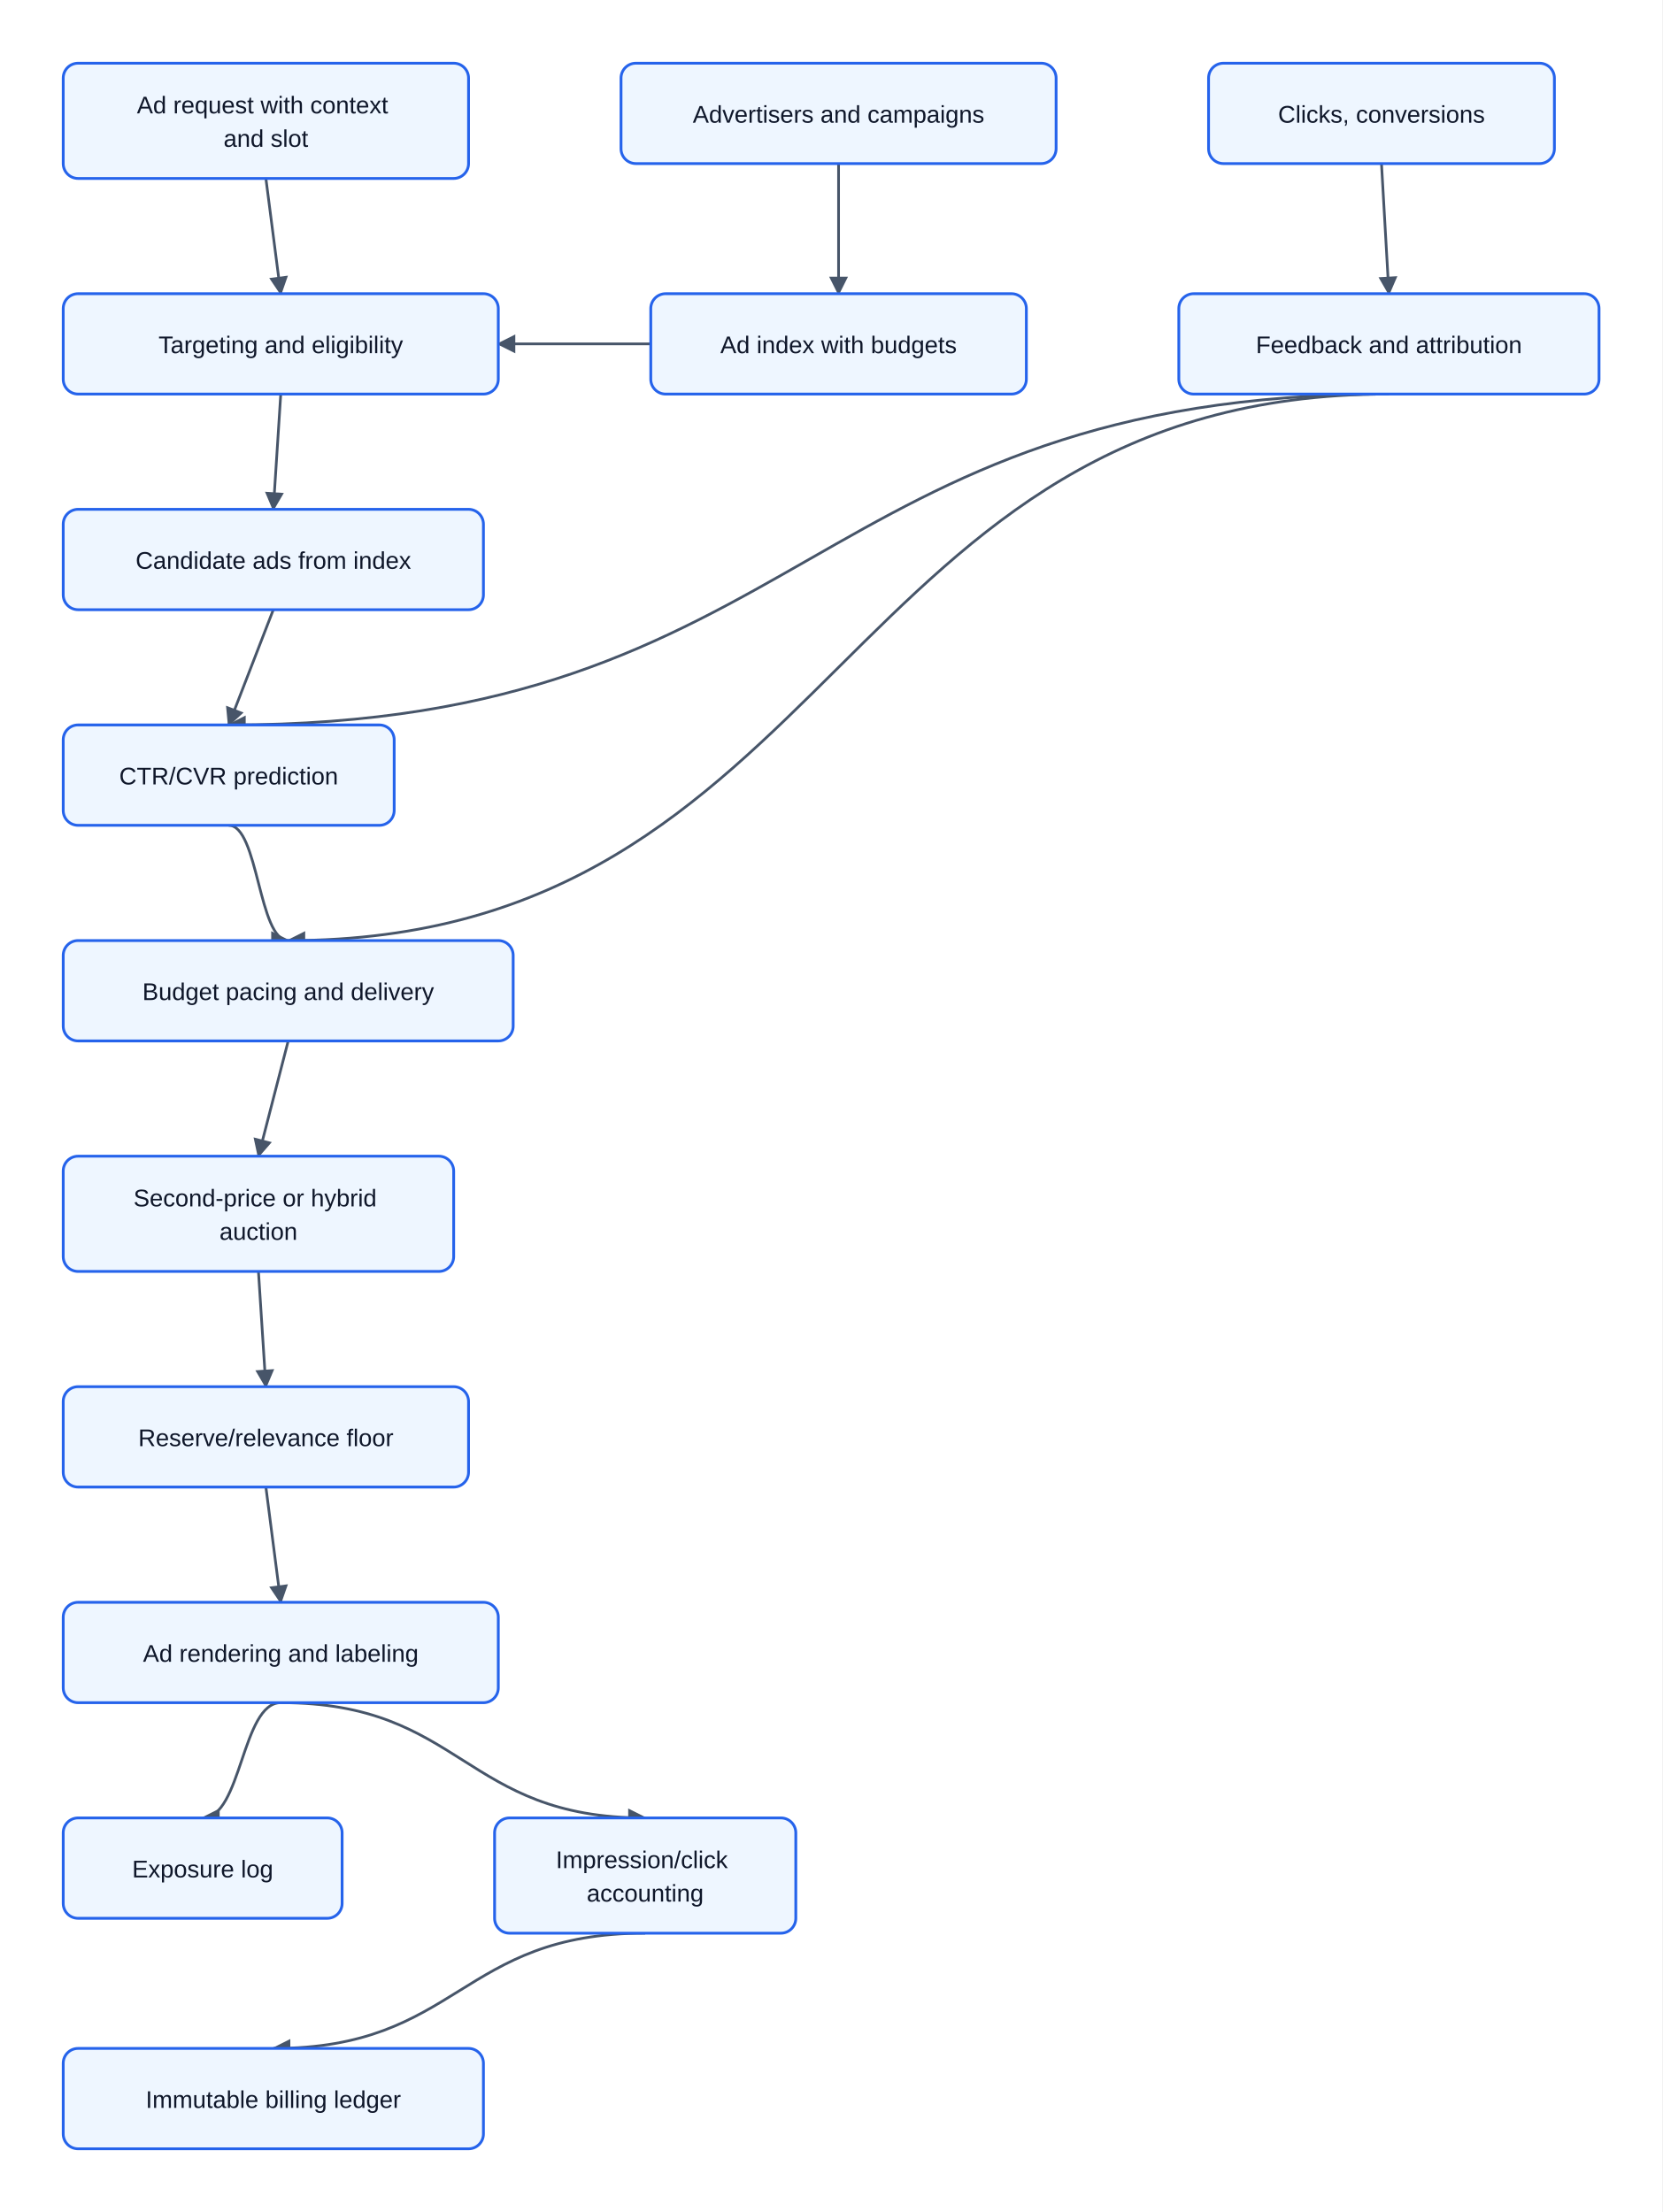
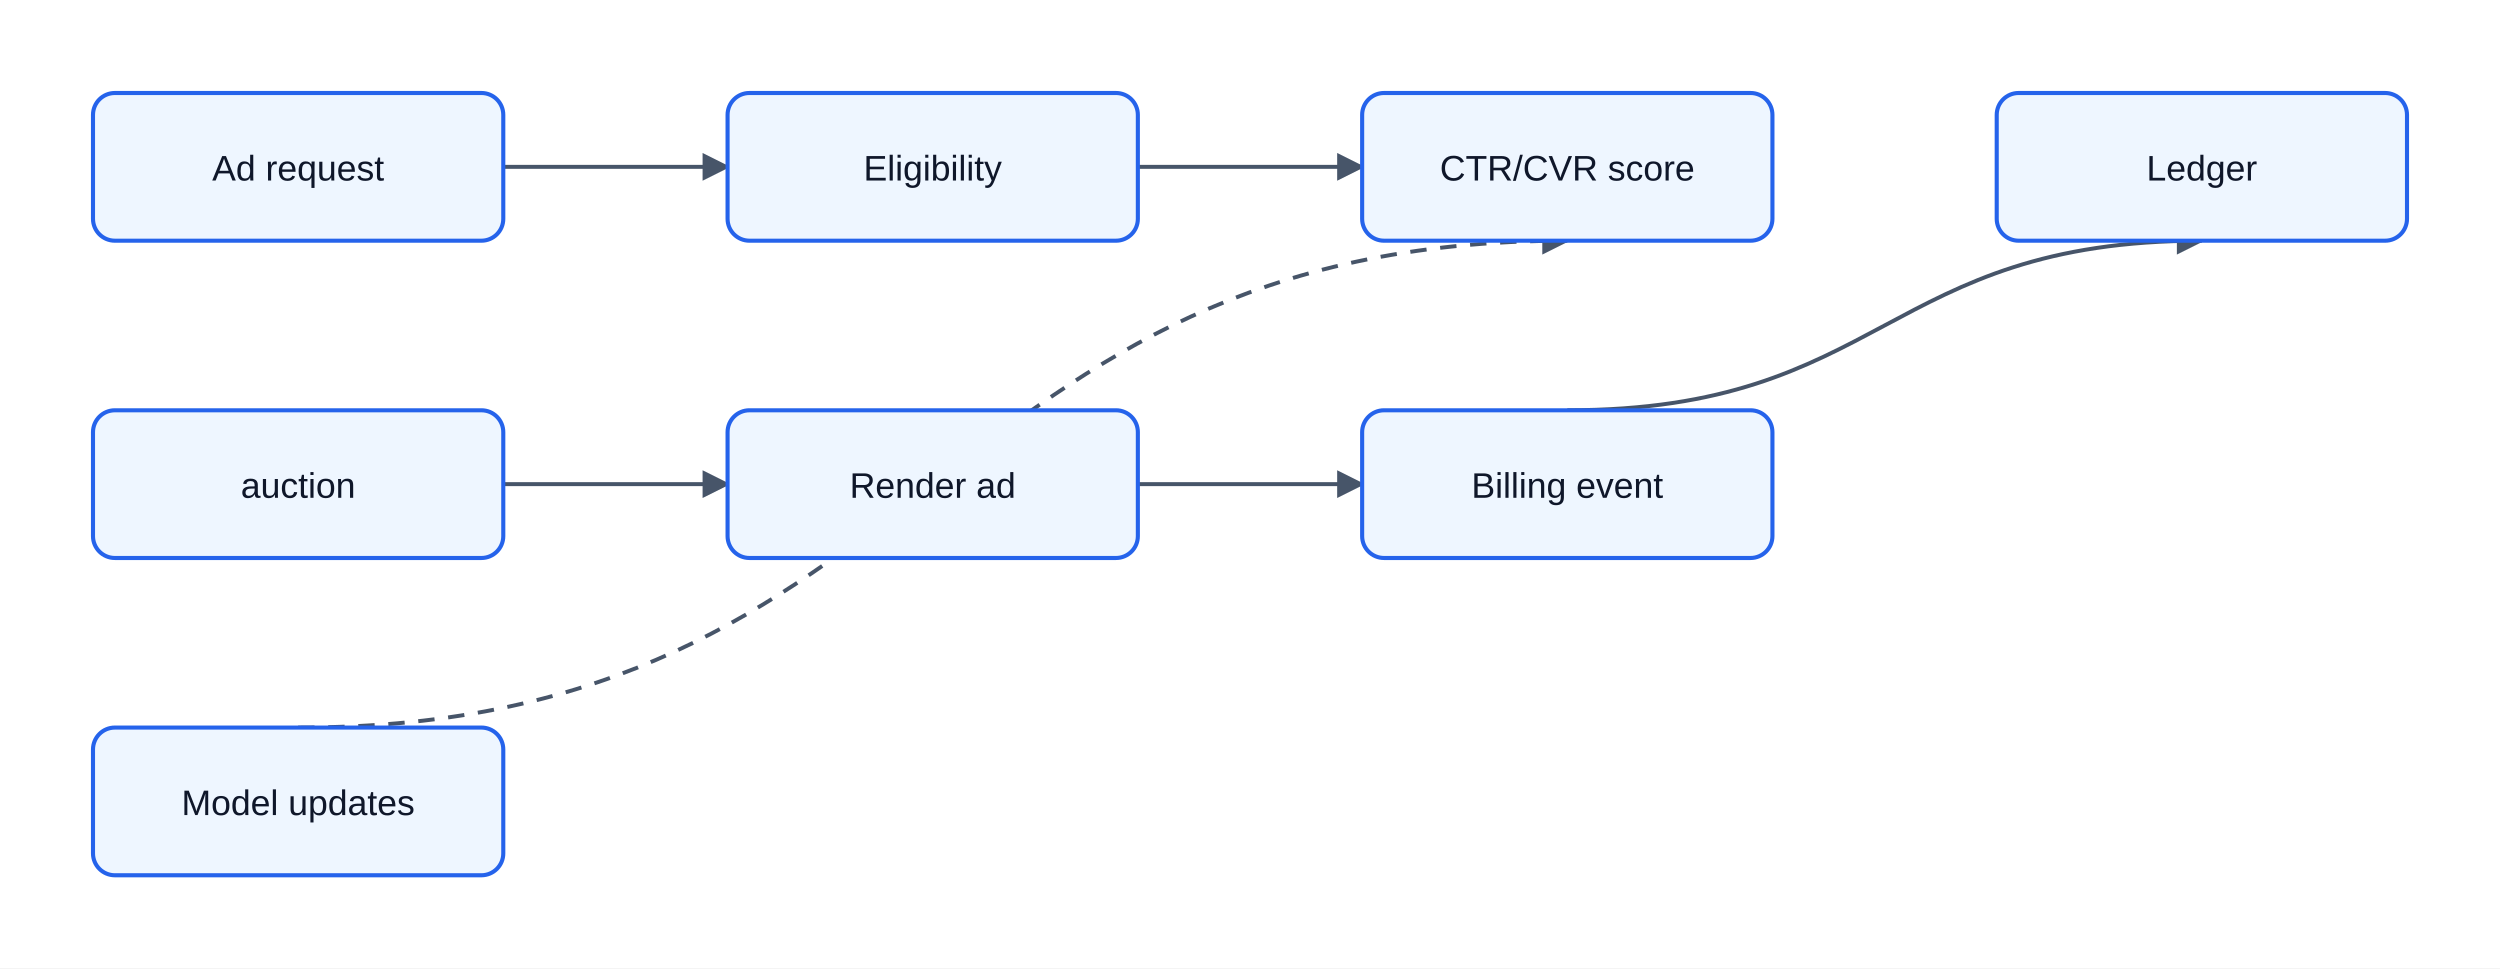
- <svg xmlns="http://www.w3.org/2000/svg" width="894" height="1190" viewBox="0 0 894 1190" role="img" aria-labelledby="title desc">
+ <svg xmlns="http://www.w3.org/2000/svg" width="914" height="354" viewBox="0 0 914 354" role="img" aria-labelledby="title desc">
  <defs>
    <marker id="arrow" viewBox="0 0 10 10" refX="9" refY="5" markerWidth="7" markerHeight="7" orient="auto-start-reverse">
      <path d="M 0 0 L 10 5 L 0 10 z" fill="#475569" />
    </marker>
  </defs>
  <style>
.canvas{fill:#ffffff}.group{fill:#f8fafc;stroke:#cbd5e1;stroke-width:1.4}.group-title{font:600 14px Arial,sans-serif;fill:#334155}.node{fill:#eef6ff;stroke:#2563eb;stroke-width:1.5}.diamond{fill:#fff7ed;stroke:#ea580c;stroke-width:1.5}.node-text{font:13px Arial,sans-serif;fill:#0f172a}.edge{fill:none;stroke:#475569;stroke-width:1.45}.edge-label{font:12px Arial,sans-serif;fill:#475569}.label-bg{fill:#ffffff;opacity:.92}
</style>
-   <rect class="canvas" x="0" y="0" width="894" height="1190" />
-   <path class="edge" d="M 143.0 96.0 L 151.0 158.0" marker-end="url(#arrow)" />
-   <path class="edge" d="M 151.0 212.0 L 147.0 274.0" marker-end="url(#arrow)" />
-   <path class="edge" d="M 147.0 328.0 L 123.0 390.0" marker-end="url(#arrow)" />
-   <path class="edge" d="M 123.0 444.0 C 139.0 444.0, 139.0 506.0, 155.0 506.0" marker-end="url(#arrow)" />
-   <path class="edge" d="M 155.0 560.0 L 139.0 622.0" marker-end="url(#arrow)" />
-   <path class="edge" d="M 139.0 684.0 L 143.0 746.0" marker-end="url(#arrow)" />
-   <path class="edge" d="M 143.0 800.0 L 151.0 862.0" marker-end="url(#arrow)" />
-   <path class="edge" d="M 151.0 916.0 C 130.0 916.0, 130.0 978.0, 109.0 978.0" marker-end="url(#arrow)" />
-   <path class="edge" d="M 151.0 916.0 C 249.0 916.0, 249.0 978.0, 347.0 978.0" marker-end="url(#arrow)" />
-   <path class="edge" d="M 451.0 88.0 L 451.0 158.0" marker-end="url(#arrow)" />
-   <path class="edge" d="M 350.0 185.0 L 268.0 185.0" marker-end="url(#arrow)" />
-   <path class="edge" d="M 743.0 88.0 L 747.0 158.0" marker-end="url(#arrow)" />
-   <path class="edge" d="M 747.0 212.0 C 435.0 212.0, 435.0 390.0, 123.0 390.0" marker-end="url(#arrow)" />
-   <path class="edge" d="M 747.0 212.0 C 451.0 212.0, 451.0 506.0, 155.0 506.0" marker-end="url(#arrow)" />
-   <path class="edge" d="M 347.0 1040.0 C 247.0 1040.0, 247.0 1102.0, 147.0 1102.0" marker-end="url(#arrow)" />
-   <rect class="node" x="34.0" y="34.0" width="218" height="62" rx="8" />
-   <text class="node-text" x="143.0" y="70.0" text-anchor="middle">
-     <tspan x="143.0" dy="-9">Ad request with context</tspan>
-     <tspan x="143.0" dy="18">and slot</tspan>
+   <rect class="canvas" x="0" y="0" width="914" height="354" />
+   <path class="edge" d="M 184.0 61.0 L 266.0 61.0" marker-end="url(#arrow)" />
+   <path class="edge" d="M 416.0 61.0 L 498.0 61.0" marker-end="url(#arrow)" />
+   <path class="edge" d="M 184.0 177.0 L 266.0 177.0" marker-end="url(#arrow)" />
+   <path class="edge" d="M 416.0 177.0 L 498.0 177.0" marker-end="url(#arrow)" />
+   <path class="edge" d="M 573.0 150.0 C 689.0 150.0, 689.0 88.0, 805.0 88.0" marker-end="url(#arrow)" />
+   <path class="edge" d="M 109.0 266.0 C 341.0 266.0, 341.0 88.0, 573.0 88.0" marker-end="url(#arrow)" stroke-dasharray="6 5" />
+   <rect class="label-bg" x="310.5" y="163.0" width="61.0" height="20" rx="4" />
+   <text class="edge-label" x="341.0" y="177.0" text-anchor="middle">version</text>
+   <rect class="node" x="34.0" y="34.0" width="150" height="54" rx="8" />
+   <text class="node-text" x="109.0" y="66.0" text-anchor="middle">
+     <tspan x="109.0" dy="0">Ad request</tspan>
  </text>
-   <rect class="node" x="34.0" y="158.0" width="234" height="54" rx="8" />
-   <text class="node-text" x="151.0" y="190.0" text-anchor="middle">
-     <tspan x="151.0" dy="0">Targeting and eligibility</tspan>
+   <rect class="node" x="266.0" y="34.0" width="150" height="54" rx="8" />
+   <text class="node-text" x="341.0" y="66.0" text-anchor="middle">
+     <tspan x="341.0" dy="0">Eligibility</tspan>
  </text>
-   <rect class="node" x="34.0" y="274.0" width="226" height="54" rx="8" />
-   <text class="node-text" x="147.0" y="306.0" text-anchor="middle">
-     <tspan x="147.0" dy="0">Candidate ads from index</tspan>
+   <rect class="node" x="498.0" y="34.0" width="150" height="54" rx="8" />
+   <text class="node-text" x="573.0" y="66.0" text-anchor="middle">
+     <tspan x="573.0" dy="0">CTR/CVR score</tspan>
  </text>
-   <rect class="node" x="34.0" y="390.0" width="178" height="54" rx="8" />
-   <text class="node-text" x="123.0" y="422.0" text-anchor="middle">
-     <tspan x="123.0" dy="0">CTR/CVR prediction</tspan>
+   <rect class="node" x="34.0" y="150.0" width="150" height="54" rx="8" />
+   <text class="node-text" x="109.0" y="182.0" text-anchor="middle">
+     <tspan x="109.0" dy="0">auction</tspan>
  </text>
-   <rect class="node" x="34.0" y="506.0" width="242" height="54" rx="8" />
-   <text class="node-text" x="155.0" y="538.0" text-anchor="middle">
-     <tspan x="155.0" dy="0">Budget pacing and delivery</tspan>
+   <rect class="node" x="266.0" y="150.0" width="150" height="54" rx="8" />
+   <text class="node-text" x="341.0" y="182.0" text-anchor="middle">
+     <tspan x="341.0" dy="0">Render ad</tspan>
  </text>
-   <rect class="node" x="34.0" y="622.0" width="210" height="62" rx="8" />
-   <text class="node-text" x="139.0" y="658.0" text-anchor="middle">
-     <tspan x="139.0" dy="-9">Second-price or hybrid</tspan>
-     <tspan x="139.0" dy="18">auction</tspan>
+   <rect class="node" x="498.0" y="150.0" width="150" height="54" rx="8" />
+   <text class="node-text" x="573.0" y="182.0" text-anchor="middle">
+     <tspan x="573.0" dy="0">Billing event</tspan>
  </text>
-   <rect class="node" x="34.0" y="746.0" width="218" height="54" rx="8" />
-   <text class="node-text" x="143.0" y="778.0" text-anchor="middle">
-     <tspan x="143.0" dy="0">Reserve/relevance floor</tspan>
+   <rect class="node" x="730.0" y="34.0" width="150" height="54" rx="8" />
+   <text class="node-text" x="805.0" y="66.0" text-anchor="middle">
+     <tspan x="805.0" dy="0">Ledger</tspan>
  </text>
-   <rect class="node" x="34.0" y="862.0" width="234" height="54" rx="8" />
-   <text class="node-text" x="151.0" y="894.0" text-anchor="middle">
-     <tspan x="151.0" dy="0">Ad rendering and labeling</tspan>
-   </text>
-   <rect class="node" x="34.0" y="978.0" width="150" height="54" rx="8" />
-   <text class="node-text" x="109.0" y="1010.0" text-anchor="middle">
-     <tspan x="109.0" dy="0">Exposure log</tspan>
-   </text>
-   <rect class="node" x="266.0" y="978.0" width="162" height="62" rx="8" />
-   <text class="node-text" x="347.0" y="1014.0" text-anchor="middle">
-     <tspan x="347.0" dy="-9">Impression/click</tspan>
-     <tspan x="347.0" dy="18">accounting</tspan>
-   </text>
-   <rect class="node" x="334.0" y="34.0" width="234" height="54" rx="8" />
-   <text class="node-text" x="451.0" y="66.0" text-anchor="middle">
-     <tspan x="451.0" dy="0">Advertisers and campaigns</tspan>
-   </text>
-   <rect class="node" x="350.0" y="158.0" width="202" height="54" rx="8" />
-   <text class="node-text" x="451.0" y="190.0" text-anchor="middle">
-     <tspan x="451.0" dy="0">Ad index with budgets</tspan>
-   </text>
-   <rect class="node" x="650.0" y="34.0" width="186" height="54" rx="8" />
-   <text class="node-text" x="743.0" y="66.0" text-anchor="middle">
-     <tspan x="743.0" dy="0">Clicks, conversions</tspan>
-   </text>
-   <rect class="node" x="634.0" y="158.0" width="226" height="54" rx="8" />
-   <text class="node-text" x="747.0" y="190.0" text-anchor="middle">
-     <tspan x="747.0" dy="0">Feedback and attribution</tspan>
-   </text>
-   <rect class="node" x="34.0" y="1102.0" width="226" height="54" rx="8" />
-   <text class="node-text" x="147.0" y="1134.0" text-anchor="middle">
-     <tspan x="147.0" dy="0">Immutable billing ledger</tspan>
+   <rect class="node" x="34.0" y="266.0" width="150" height="54" rx="8" />
+   <text class="node-text" x="109.0" y="298.0" text-anchor="middle">
+     <tspan x="109.0" dy="0">Model updates</tspan>
  </text>
</svg>
